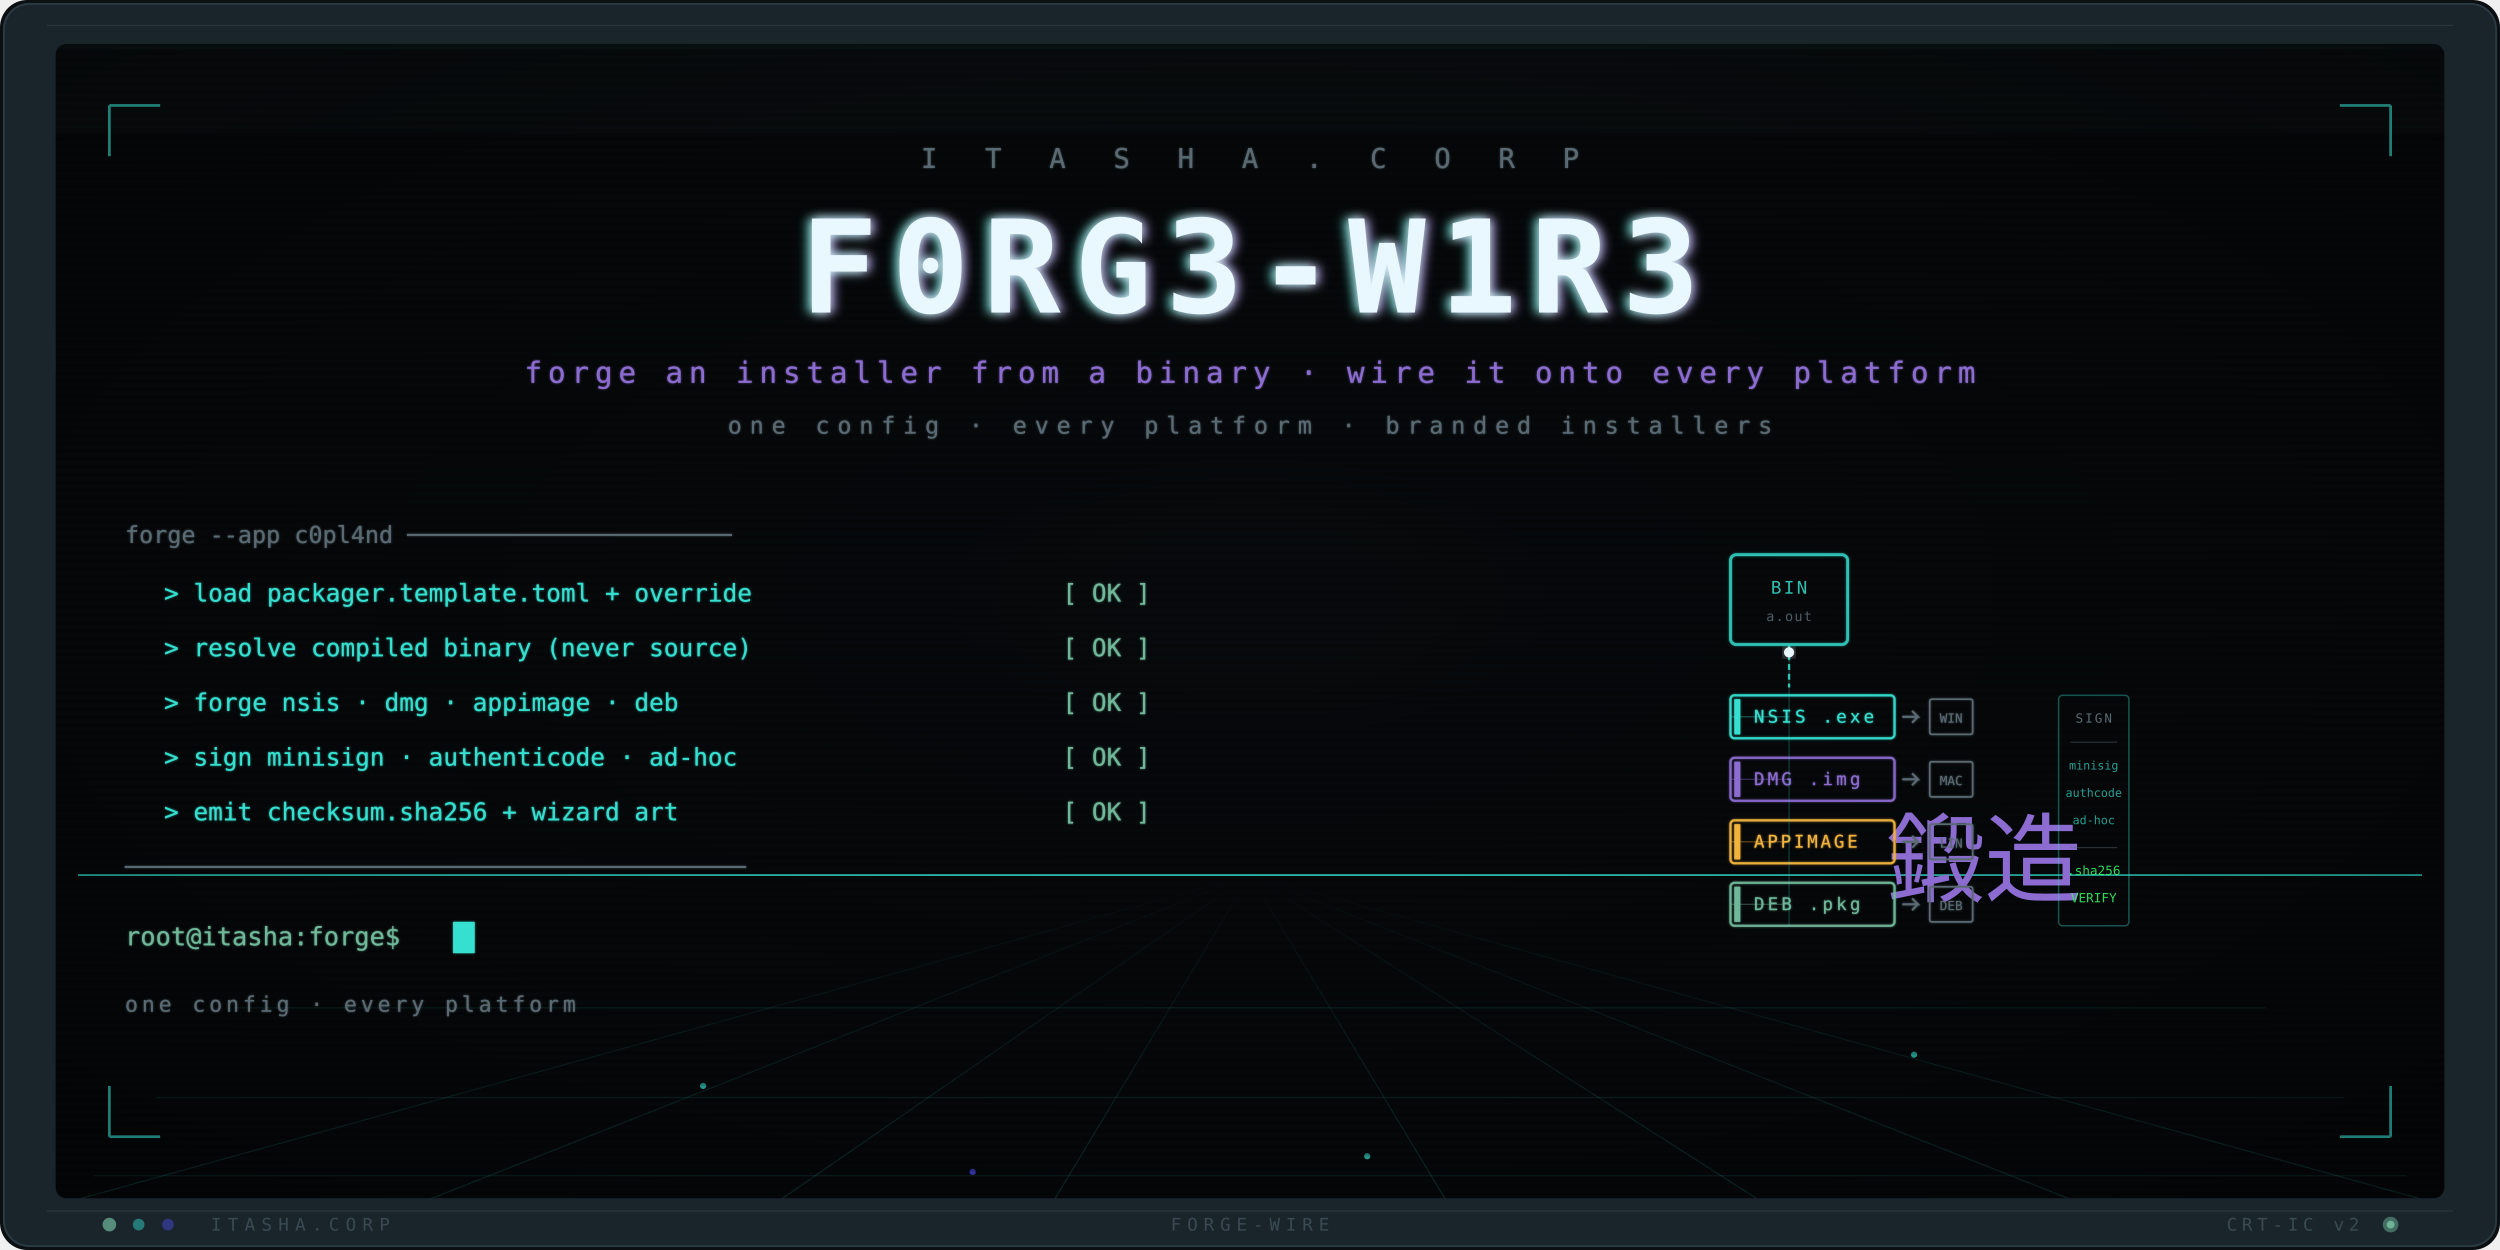
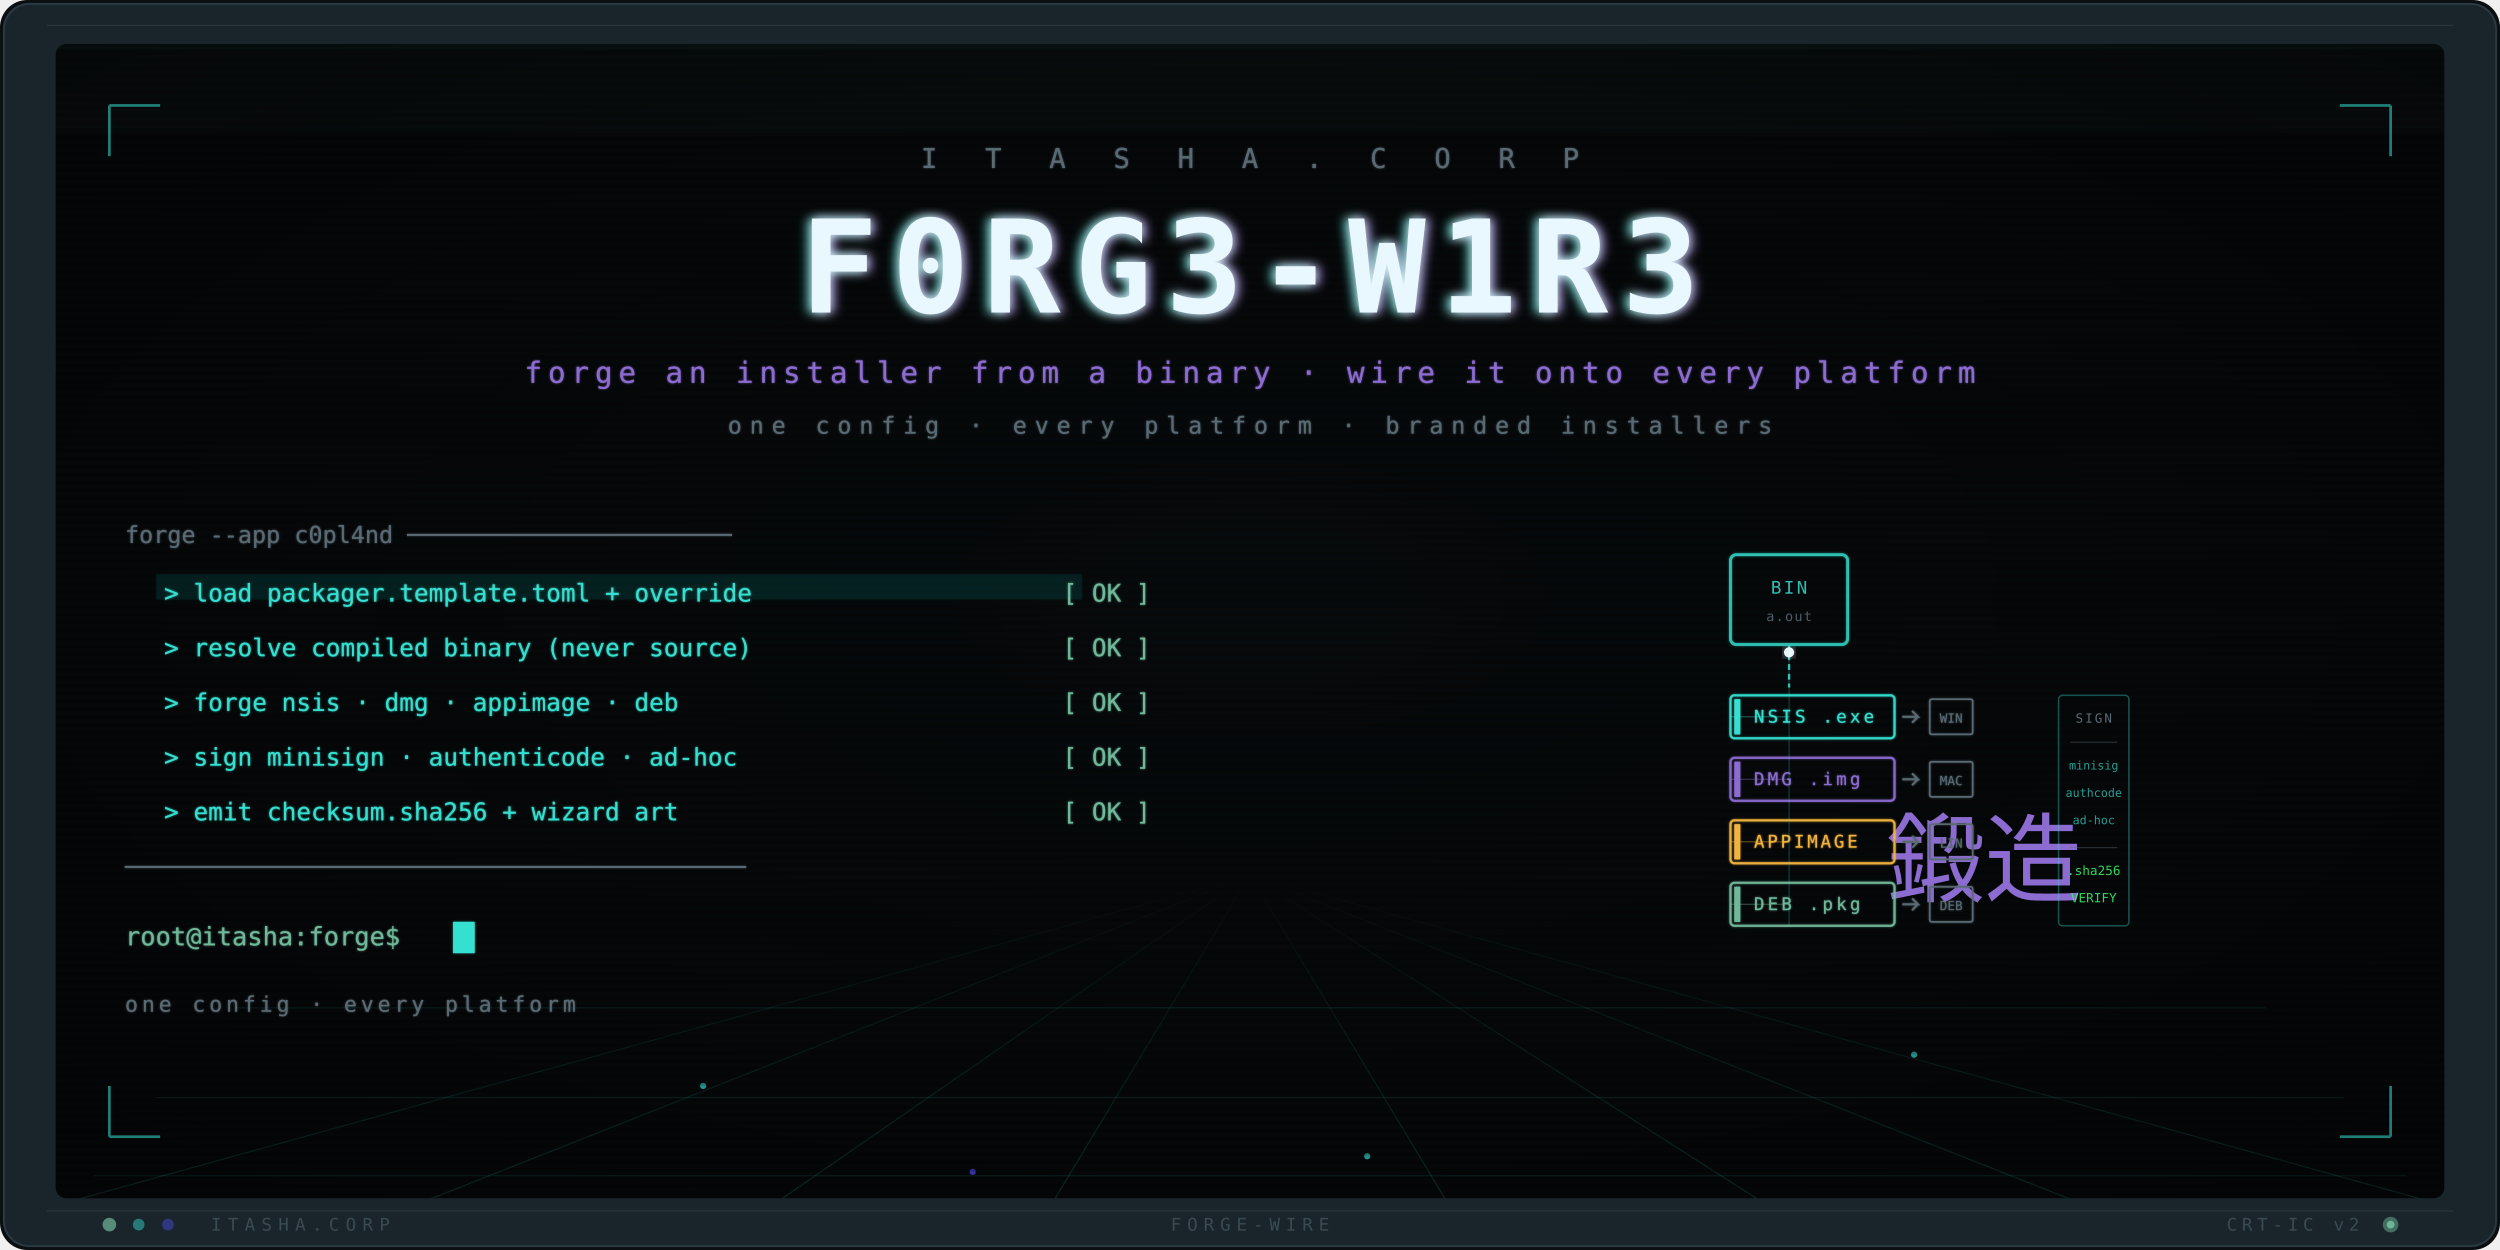
<svg xmlns="http://www.w3.org/2000/svg" viewBox="0 0 1280 640" width="1280" height="640" role="img" aria-label="F0RG3-W1R3 — forge an installer from a binary, wire it onto every platform">
  <defs>
    <pattern id="scan" patternUnits="userSpaceOnUse" width="1280" height="4">
      <rect width="1280" height="2" fill="transparent" />
      <rect y="2" width="1280" height="2" fill="rgba(0,0,0,0.16)" />
    </pattern>
    <radialGradient id="vig" cx="50%" cy="48%" r="72%">
      <stop offset="0%" stop-color="transparent" />
      <stop offset="100%" stop-color="rgba(0,0,0,0.5)" />
    </radialGradient>
    <linearGradient id="grid" x1="0" y1="0" x2="0" y2="1">
      <stop offset="0%" stop-color="#34e0d0" stop-opacity="0" />
      <stop offset="100%" stop-color="#34e0d0" stop-opacity="0.5" />
    </linearGradient>
    <filter id="phos">
      <feGaussianBlur in="SourceGraphic" stdDeviation="0.7" result="b" />
      <feMerge>
        <feMergeNode in="b" />
        <feMergeNode in="SourceGraphic" />
      </feMerge>
    </filter>
    <filter id="soft">
      <feGaussianBlur stdDeviation="2.4" />
    </filter>
    <filter id="glow">
      <feGaussianBlur stdDeviation="2.6" result="b" />
      <feMerge>
        <feMergeNode in="b" />
        <feMergeNode in="SourceGraphic" />
      </feMerge>
    </filter>
    <clipPath id="sc">
      <rect x="28" y="22" width="1224" height="592" rx="6" />
    </clipPath>
  </defs>
  <style>
    text { font-family: 'SF Mono','Fira Code','Cascadia Code','JetBrains Mono',Consolas,monospace; }
    @keyframes sweep { 0% { transform: translateY(0); } 100% { transform: translateY(592px); } }
    @keyframes flicker { 0%,96%,100% { opacity: 1; } 97% { opacity: 0.97; } 98% { opacity: 0.995; } }
    @keyframes bootReveal { 0% { opacity: 0; } 100% { opacity: 0.92; } }
    @keyframes curBlink { 0%,50% { opacity: 1; } 51%,100% { opacity: 0; } }
    @keyframes heartbeat { 0%,100% { transform: scale(1); opacity: 0.55; } 15% { transform: scale(1.3); opacity: 0.95; } 30% { transform: scale(1); opacity: 0.55; } 50% { transform: scale(1.1); opacity: 0.8; } }
    @keyframes edgeGlow { 0% { stroke-dashoffset: 3450; } 100% { stroke-dashoffset: 0; } }
    @keyframes phosphorBloom { 0%,100% { opacity: 0; } 50% { opacity: 0.02; } }
    @keyframes signalPulse { 0% { stroke-dashoffset: 18; opacity: 0.85; } 100% { stroke-dashoffset: 0; opacity: 0.3; } }
    @keyframes nodeBlink { 0%,100% { opacity: 0.9; } 50% { opacity: 0.35; } }
    @keyframes forgeTravel { 0% { transform: translateY(0); opacity: 0; } 8% { opacity: 1; } 88% { opacity: 1; } 100% { transform: translateY(140px); opacity: 0; } }
    @keyframes cardForge { 0%,100% { opacity: 0.35; } 50% { opacity: 1; } }
    @keyframes kanjiPulse { 0%,100% { opacity: 0.1; } 50% { opacity: 0.2; } }
-     @keyframes akiraArc { 0% { stroke-dashoffset: 620; opacity: 0; } 12% { opacity: 0.85; } 70% { opacity: 0.5; } 100% { stroke-dashoffset: 0; opacity: 0; } }
    @keyframes rollBar { 0% { transform: translateY(-70px); } 100% { transform: translateY(630px); } }
-     @keyframes gridRush { 0% { transform: scaleX(0.08) translateY(0); opacity: 0; } 12% { opacity: 0.55; } 92% { opacity: 0.4; } 100% { transform: scaleX(1) translateY(151px); opacity: 0; } }
    @keyframes dataBlink { 0%,100% { opacity: 0.12; } 50% { opacity: 0.7; } }
    @keyframes titleGlitch { 0%,90%,100% { transform: translate(0,0); } 91% { transform: translate(-2px,1px); } 94% { transform: translate(2px,-1px); } 97% { transform: translate(-1px,0); } }
+     @keyframes readHead { 0% { transform: translateY(0); opacity: 0; } 12% { opacity: 0.5; } 88% { opacity: 0.5; } 100% { transform: translateY(132px); opacity: 0; } }
+     @keyframes okPulse { 0%,100% { opacity: 0.5; } 50% { opacity: 1; } }
+     @keyframes titleBreathe { 0%,100% { opacity: 1; } 50% { opacity: 0.85; } }
    @media (prefers-reduced-motion: reduce) { * { animation: none !important; } }
  </style>
  <rect x="0" y="0" width="1280" height="640" rx="14" fill="#0b0f12" />
  <rect x="2" y="2" width="1276" height="636" rx="13" fill="#1a242b" stroke="#2a3a42" stroke-width="1" />
  <line x1="24" y1="13" x2="1256" y2="13" stroke="#2a3a42" stroke-width="0.5" />
  <line x1="24" y1="620" x2="1256" y2="620" stroke="#2a3a42" stroke-width="0.5" />
  <rect x="28" y="22" width="1224" height="592" rx="6" fill="#070a0c" />
  <g clip-path="url(#sc)">
    <g stroke="url(#grid)" stroke-width="0.6" opacity="0.5">
      <line x1="640" y1="448" x2="40" y2="614" />
      <line x1="640" y1="448" x2="220" y2="614" />
      <line x1="640" y1="448" x2="400" y2="614" />
      <line x1="640" y1="448" x2="540" y2="614" />
      <line x1="640" y1="448" x2="640" y2="614" />
      <line x1="640" y1="448" x2="740" y2="614" />
      <line x1="640" y1="448" x2="900" y2="614" />
      <line x1="640" y1="448" x2="1060" y2="614" />
      <line x1="640" y1="448" x2="1240" y2="614" />
    </g>
    <g stroke="#34e0d0" stroke-width="0.5" opacity="0.2">
      <line x1="120" y1="516" x2="1160" y2="516" />
      <line x1="80" y1="562" x2="1200" y2="562" />
      <line x1="48" y1="602" x2="1232" y2="602" />
    </g>
-     <g stroke="#34e0d0" stroke-width="0.8">
-       <line x1="40" y1="448" x2="1240" y2="448" style="animation: gridRush 3.3s linear infinite; transform-origin: 640px 448px;" />
-       <line x1="40" y1="448" x2="1240" y2="448" style="animation: gridRush 3.3s linear 1.1s infinite; transform-origin: 640px 448px;" />
-       <line x1="40" y1="448" x2="1240" y2="448" style="animation: gridRush 3.3s linear 2.2s infinite; transform-origin: 640px 448px;" />
-     </g>
    <g fill="#34e0d0">
      <circle cx="360" cy="556" r="1.6" style="animation: dataBlink 2.6s ease-in-out 0s infinite;" />
      <circle cx="700" cy="592" r="1.6" style="animation: dataBlink 3.1s ease-in-out 0.8s infinite;" />
      <circle cx="980" cy="540" r="1.6" style="animation: dataBlink 2.4s ease-in-out 1.4s infinite;" />
      <circle cx="498" cy="600" r="1.6" fill="#5050ff" style="animation: dataBlink 3.4s ease-in-out 2s infinite;" />
    </g>
    <rect x="28" y="22" width="1224" height="46" fill="#9fe8e0" opacity="0.035" style="animation: rollBar 7s linear infinite;" />
-     <path d="M 60 588 Q 640 540 1220 588" fill="none" stroke="#ff3b30" stroke-width="1.1" stroke-dasharray="620" opacity="0" style="animation: akiraArc 7s ease-in-out infinite;" />
    <rect x="28" y="22" width="1224" height="3" fill="#34e0d0" opacity="0.05" style="animation: sweep 9s linear infinite;" />
    <rect x="28" y="22" width="1224" height="592" fill="#ffffff" opacity="0" style="animation: phosphorBloom 8s ease-in-out infinite;" />
  </g>
  <rect x="28" y="22" width="1224" height="592" rx="6" fill="url(#scan)" />
  <rect x="28" y="22" width="1224" height="592" rx="6" fill="url(#vig)" />
  <rect x="28" y="22" width="1224" height="592" rx="6" fill="none" stroke="#34e0d0" stroke-width="1" opacity="0.07" stroke-dasharray="22,3428" style="animation: edgeGlow 11s linear infinite;" />
  <rect x="28" y="22" width="1224" height="592" rx="6" fill="none" stroke="#1a242b" />
  <g stroke="#34e0d0" stroke-width="1.4" fill="none" opacity="0.55">
    <path d="M56 54 h26 M56 54 v26" />
    <path d="M1224 54 h-26 M1224 54 v26" />
    <path d="M56 582 h26 M56 582 v-26" />
    <path d="M1224 582 h-26 M1224 582 v-26" />
  </g>
  <g style="animation: flicker 7s infinite;">
-     <text x="640" y="86" text-anchor="middle" font-size="14" fill="#5a6b73" letter-spacing="8" filter="url(#phos)">I T A S H A . C O R P</text>
+     <text x="640" y="86" text-anchor="middle" font-size="14" fill="#5a6b73" letter-spacing="8" filter="url(#phos)" style="animation: titleBreathe 6s ease-in-out infinite;">I T A S H A . C O R P</text>
    <g font-size="66" font-weight="bold" letter-spacing="7" text-anchor="middle">
      <text x="643" y="160" fill="#8c6cd0" opacity="0.5" filter="url(#soft)" style="animation: titleGlitch 5.5s steps(1) infinite; transform-origin: 640px 160px;">F0RG3-W1R3</text>
      <text x="637" y="160" fill="#34e0d0" opacity="0.5" filter="url(#soft)" style="animation: titleGlitch 6.3s steps(1) 0.1s infinite; transform-origin: 640px 160px;">F0RG3-W1R3</text>
-       <text x="640" y="160" fill="#e9f7ff" filter="url(#glow)">F0RG3-W1R3</text>
+       <text x="640" y="160" fill="#e9f7ff" filter="url(#glow)" style="animation: titleBreathe 4s ease-in-out infinite;">F0RG3-W1R3</text>
    </g>
    <text x="640" y="196" text-anchor="middle" font-size="15" fill="#8c6cd0" letter-spacing="3" filter="url(#phos)">forge an installer from a binary · wire it onto every platform</text>
    <text x="640" y="222" text-anchor="middle" font-size="12" fill="#5a6b73" letter-spacing="4" filter="url(#phos)">one config · every platform · branded installers</text>
    <g filter="url(#phos)">
+       <rect x="80" y="294" width="474" height="13" fill="#34e0d0" opacity="0.06" style="animation: readHead 4.5s ease-in-out infinite;" />
      <text x="64" y="278" font-size="12" fill="#5a6b73">forge --app c0pl4nd ───────────────────────</text>
      <text x="84" y="308" font-size="12.5" fill="#34e0d0" style="animation: bootReveal 0.35s ease-out 0.2s both;">&gt; load packager.template.toml + override</text>
-       <text x="544" y="308" font-size="12.5" fill="#6fb89a" style="animation: bootReveal 0.35s ease-out 0.2s both;">[ OK ]</text>
+       <text x="544" y="308" font-size="12.5" fill="#6fb89a" style="animation: bootReveal 0.35s ease-out 0.2s both, okPulse 2s ease-in-out 0.6s infinite;">[ OK ]</text>
      <text x="84" y="336" font-size="12.5" fill="#34e0d0" style="animation: bootReveal 0.35s ease-out 0.5s both;">&gt; resolve compiled binary (never source)</text>
-       <text x="544" y="336" font-size="12.5" fill="#6fb89a" style="animation: bootReveal 0.35s ease-out 0.5s both;">[ OK ]</text>
+       <text x="544" y="336" font-size="12.5" fill="#6fb89a" style="animation: bootReveal 0.35s ease-out 0.5s both, okPulse 2s ease-in-out 1.0s infinite;">[ OK ]</text>
      <text x="84" y="364" font-size="12.5" fill="#34e0d0" style="animation: bootReveal 0.35s ease-out 0.8s both;">&gt; forge  nsis · dmg · appimage · deb</text>
-       <text x="544" y="364" font-size="12.5" fill="#6fb89a" style="animation: bootReveal 0.35s ease-out 0.8s both;">[ OK ]</text>
+       <text x="544" y="364" font-size="12.5" fill="#6fb89a" style="animation: bootReveal 0.35s ease-out 0.8s both, okPulse 2s ease-in-out 1.4s infinite;">[ OK ]</text>
      <text x="84" y="392" font-size="12.5" fill="#34e0d0" style="animation: bootReveal 0.35s ease-out 1.1s both;">&gt; sign  minisign · authenticode · ad-hoc</text>
-       <text x="544" y="392" font-size="12.5" fill="#6fb89a" style="animation: bootReveal 0.35s ease-out 1.1s both;">[ OK ]</text>
+       <text x="544" y="392" font-size="12.5" fill="#6fb89a" style="animation: bootReveal 0.35s ease-out 1.1s both, okPulse 2s ease-in-out 1.8s infinite;">[ OK ]</text>
      <text x="84" y="420" font-size="12.5" fill="#34e0d0" style="animation: bootReveal 0.35s ease-out 1.4s both;">&gt; emit  checksum.sha256 + wizard art</text>
-       <text x="544" y="420" font-size="12.5" fill="#6fb89a" style="animation: bootReveal 0.35s ease-out 1.4s both;">[ OK ]</text>
+       <text x="544" y="420" font-size="12.5" fill="#6fb89a" style="animation: bootReveal 0.35s ease-out 1.4s both, okPulse 2s ease-in-out 2.2s infinite;">[ OK ]</text>
      <text x="64" y="448" font-size="12" fill="#5a6b73">────────────────────────────────────────────</text>
      <text x="64" y="484" font-size="13" fill="#6fb89a">root@itasha:forge$</text>
      <rect x="232" y="472" width="11" height="16" fill="#34e0d0" style="animation: curBlink 1.1s step-end infinite;" />
      <text x="64" y="518" font-size="11" fill="#5a6b73" letter-spacing="2">one config · every platform</text>
    </g>
    <g transform="translate(880, 278)" style="animation: flicker 9s infinite;">
      <text x="86" y="180" fill="#8c6cd0" font-size="50" font-family="'Noto Sans JP','Yu Gothic',sans-serif" style="animation: kanjiPulse 6s ease-in-out infinite;">鍛造</text>
      <g opacity="0.85">
        <rect x="6" y="6" width="60" height="46" rx="3" fill="none" stroke="#34e0d0" stroke-width="1.4" filter="url(#phos)" />
        <text x="36" y="26" text-anchor="middle" font-size="9" fill="#34e0d0" letter-spacing="1.2">BIN</text>
        <text x="36" y="40" text-anchor="middle" font-size="7" fill="#5a6b73" letter-spacing="0.6">a.out</text>
        <line x1="36" y1="52" x2="36" y2="74" stroke="#34e0d0" stroke-width="1.2" stroke-dasharray="3,2" style="animation: signalPulse 1.6s linear infinite;" />
      </g>
      <g transform="translate(0, 78)" filter="url(#phos)">
        <rect x="6" y="0" width="84" height="22" rx="2" fill="none" stroke="#34e0d0" stroke-width="1.1" opacity="0.9" />
        <rect x="8" y="2" width="3" height="18" fill="#34e0d0" style="animation: cardForge 2.8s ease-in-out 0s infinite;" />
        <text x="18" y="14" font-size="9" fill="#34e0d0" letter-spacing="1.6">NSIS .exe</text>
        <path d="M94 11 l8 0 l-3 -3 m3 3 l-3 3" stroke="#5a6b73" stroke-width="1" fill="none" />
        <rect x="108" y="2" width="22" height="18" rx="1" fill="none" stroke="#5a6b73" stroke-width="0.8" />
        <text x="119" y="14" text-anchor="middle" font-size="6.5" fill="#5a6b73">WIN</text>
      </g>
      <g transform="translate(0, 110)" filter="url(#phos)">
        <rect x="6" y="0" width="84" height="22" rx="2" fill="none" stroke="#8c6cd0" stroke-width="1.1" opacity="0.9" />
        <rect x="8" y="2" width="3" height="18" fill="#8c6cd0" style="animation: cardForge 2.8s ease-in-out 0.5s infinite;" />
        <text x="18" y="14" font-size="9" fill="#8c6cd0" letter-spacing="1.6">DMG .img</text>
        <path d="M94 11 l8 0 l-3 -3 m3 3 l-3 3" stroke="#5a6b73" stroke-width="1" fill="none" />
        <rect x="108" y="2" width="22" height="18" rx="1" fill="none" stroke="#5a6b73" stroke-width="0.8" />
        <text x="119" y="14" text-anchor="middle" font-size="6.5" fill="#5a6b73">MAC</text>
      </g>
      <g transform="translate(0, 142)" filter="url(#phos)">
        <rect x="6" y="0" width="84" height="22" rx="2" fill="none" stroke="#f2b33d" stroke-width="1.1" opacity="0.9" />
        <rect x="8" y="2" width="3" height="18" fill="#f2b33d" style="animation: cardForge 2.8s ease-in-out 1s infinite;" />
        <text x="18" y="14" font-size="9" fill="#f2b33d" letter-spacing="1.4">APPIMAGE</text>
        <path d="M94 11 l8 0 l-3 -3 m3 3 l-3 3" stroke="#5a6b73" stroke-width="1" fill="none" />
        <rect x="108" y="2" width="22" height="18" rx="1" fill="none" stroke="#5a6b73" stroke-width="0.8" />
        <text x="119" y="14" text-anchor="middle" font-size="6.5" fill="#5a6b73">LIN</text>
      </g>
      <g transform="translate(0, 174)" filter="url(#phos)">
        <rect x="6" y="0" width="84" height="22" rx="2" fill="none" stroke="#6fb89a" stroke-width="1.1" opacity="0.9" />
        <rect x="8" y="2" width="3" height="18" fill="#6fb89a" style="animation: cardForge 2.8s ease-in-out 1.5s infinite;" />
        <text x="18" y="14" font-size="9" fill="#6fb89a" letter-spacing="1.6">DEB .pkg</text>
        <path d="M94 11 l8 0 l-3 -3 m3 3 l-3 3" stroke="#5a6b73" stroke-width="1" fill="none" />
        <rect x="108" y="2" width="22" height="18" rx="1" fill="none" stroke="#5a6b73" stroke-width="0.8" />
        <text x="119" y="14" text-anchor="middle" font-size="6.5" fill="#5a6b73">DEB</text>
      </g>
      <line x1="36" y1="52" x2="36" y2="196" stroke="#34e0d0" stroke-width="0.6" opacity="0.25" />
      <line x1="36" y1="89" x2="6" y2="89" stroke="#34e0d0" stroke-width="0.6" opacity="0.4" />
      <line x1="36" y1="121" x2="6" y2="121" stroke="#8c6cd0" stroke-width="0.6" opacity="0.4" />
      <line x1="36" y1="153" x2="6" y2="153" stroke="#f2b33d" stroke-width="0.6" opacity="0.4" />
      <line x1="36" y1="185" x2="6" y2="185" stroke="#6fb89a" stroke-width="0.6" opacity="0.4" />
      <circle cx="36" cy="56" r="2.6" fill="#e9f7ff" filter="url(#glow)" style="animation: forgeTravel 2.8s ease-in-out infinite;" />
      <g transform="translate(174, 78)" style="animation: nodeBlink 3s ease-in-out infinite;">
        <rect x="0" y="0" width="36" height="118" rx="2" fill="none" stroke="#34e0d0" stroke-width="0.8" opacity="0.35" />
        <text x="18" y="14" text-anchor="middle" font-size="6.5" fill="#5a6b73" letter-spacing="1">SIGN</text>
        <line x1="6" y1="24" x2="30" y2="24" stroke="#5a6b73" stroke-width="0.5" opacity="0.5" />
        <text x="18" y="38" text-anchor="middle" font-size="6" fill="#34e0d0" opacity="0.7">minisig</text>
        <text x="18" y="52" text-anchor="middle" font-size="6" fill="#34e0d0" opacity="0.7">authcode</text>
        <text x="18" y="66" text-anchor="middle" font-size="6" fill="#34e0d0" opacity="0.7">ad-hoc</text>
        <line x1="6" y1="78" x2="30" y2="78" stroke="#5a6b73" stroke-width="0.5" opacity="0.5" />
        <text x="18" y="92" text-anchor="middle" font-size="6.5" fill="#33ff66" opacity="0.85">.sha256</text>
        <text x="18" y="106" text-anchor="middle" font-size="6.5" fill="#33ff66" opacity="0.85" style="animation: cardForge 2.8s ease-in-out 2s infinite;">VERIFY</text>
      </g>
    </g>
  </g>
  <g>
    <circle cx="56" cy="627" r="3.5" fill="#6fb89a" opacity="0.7" style="animation: heartbeat 2.4s ease-in-out infinite; transform-origin: 56px 627px;" />
    <circle cx="71" cy="627" r="3" fill="#34e0d0" opacity="0.45" />
    <circle cx="86" cy="627" r="3" fill="#5050ff" opacity="0.4" />
    <text x="108" y="627" font-size="9" fill="#3a4a52" letter-spacing="3.2" dominant-baseline="central">ITASHA.CORP</text>
    <text x="640" y="627" font-size="9" fill="#3a4a52" letter-spacing="3" dominant-baseline="central" text-anchor="middle">FORGE-WIRE</text>
    <text x="1208" y="627" font-size="9" fill="#3a4a52" letter-spacing="2.4" dominant-baseline="central" text-anchor="end">CRT-IC v2</text>
    <circle cx="1224" cy="627" r="4" fill="#6fb89a" opacity="0.5" />
    <circle cx="1224" cy="627" r="2" fill="#6fb89a" opacity="0.95" style="animation: heartbeat 2.4s ease-in-out infinite; transform-origin: 1224px 627px;" />
  </g>
</svg>
